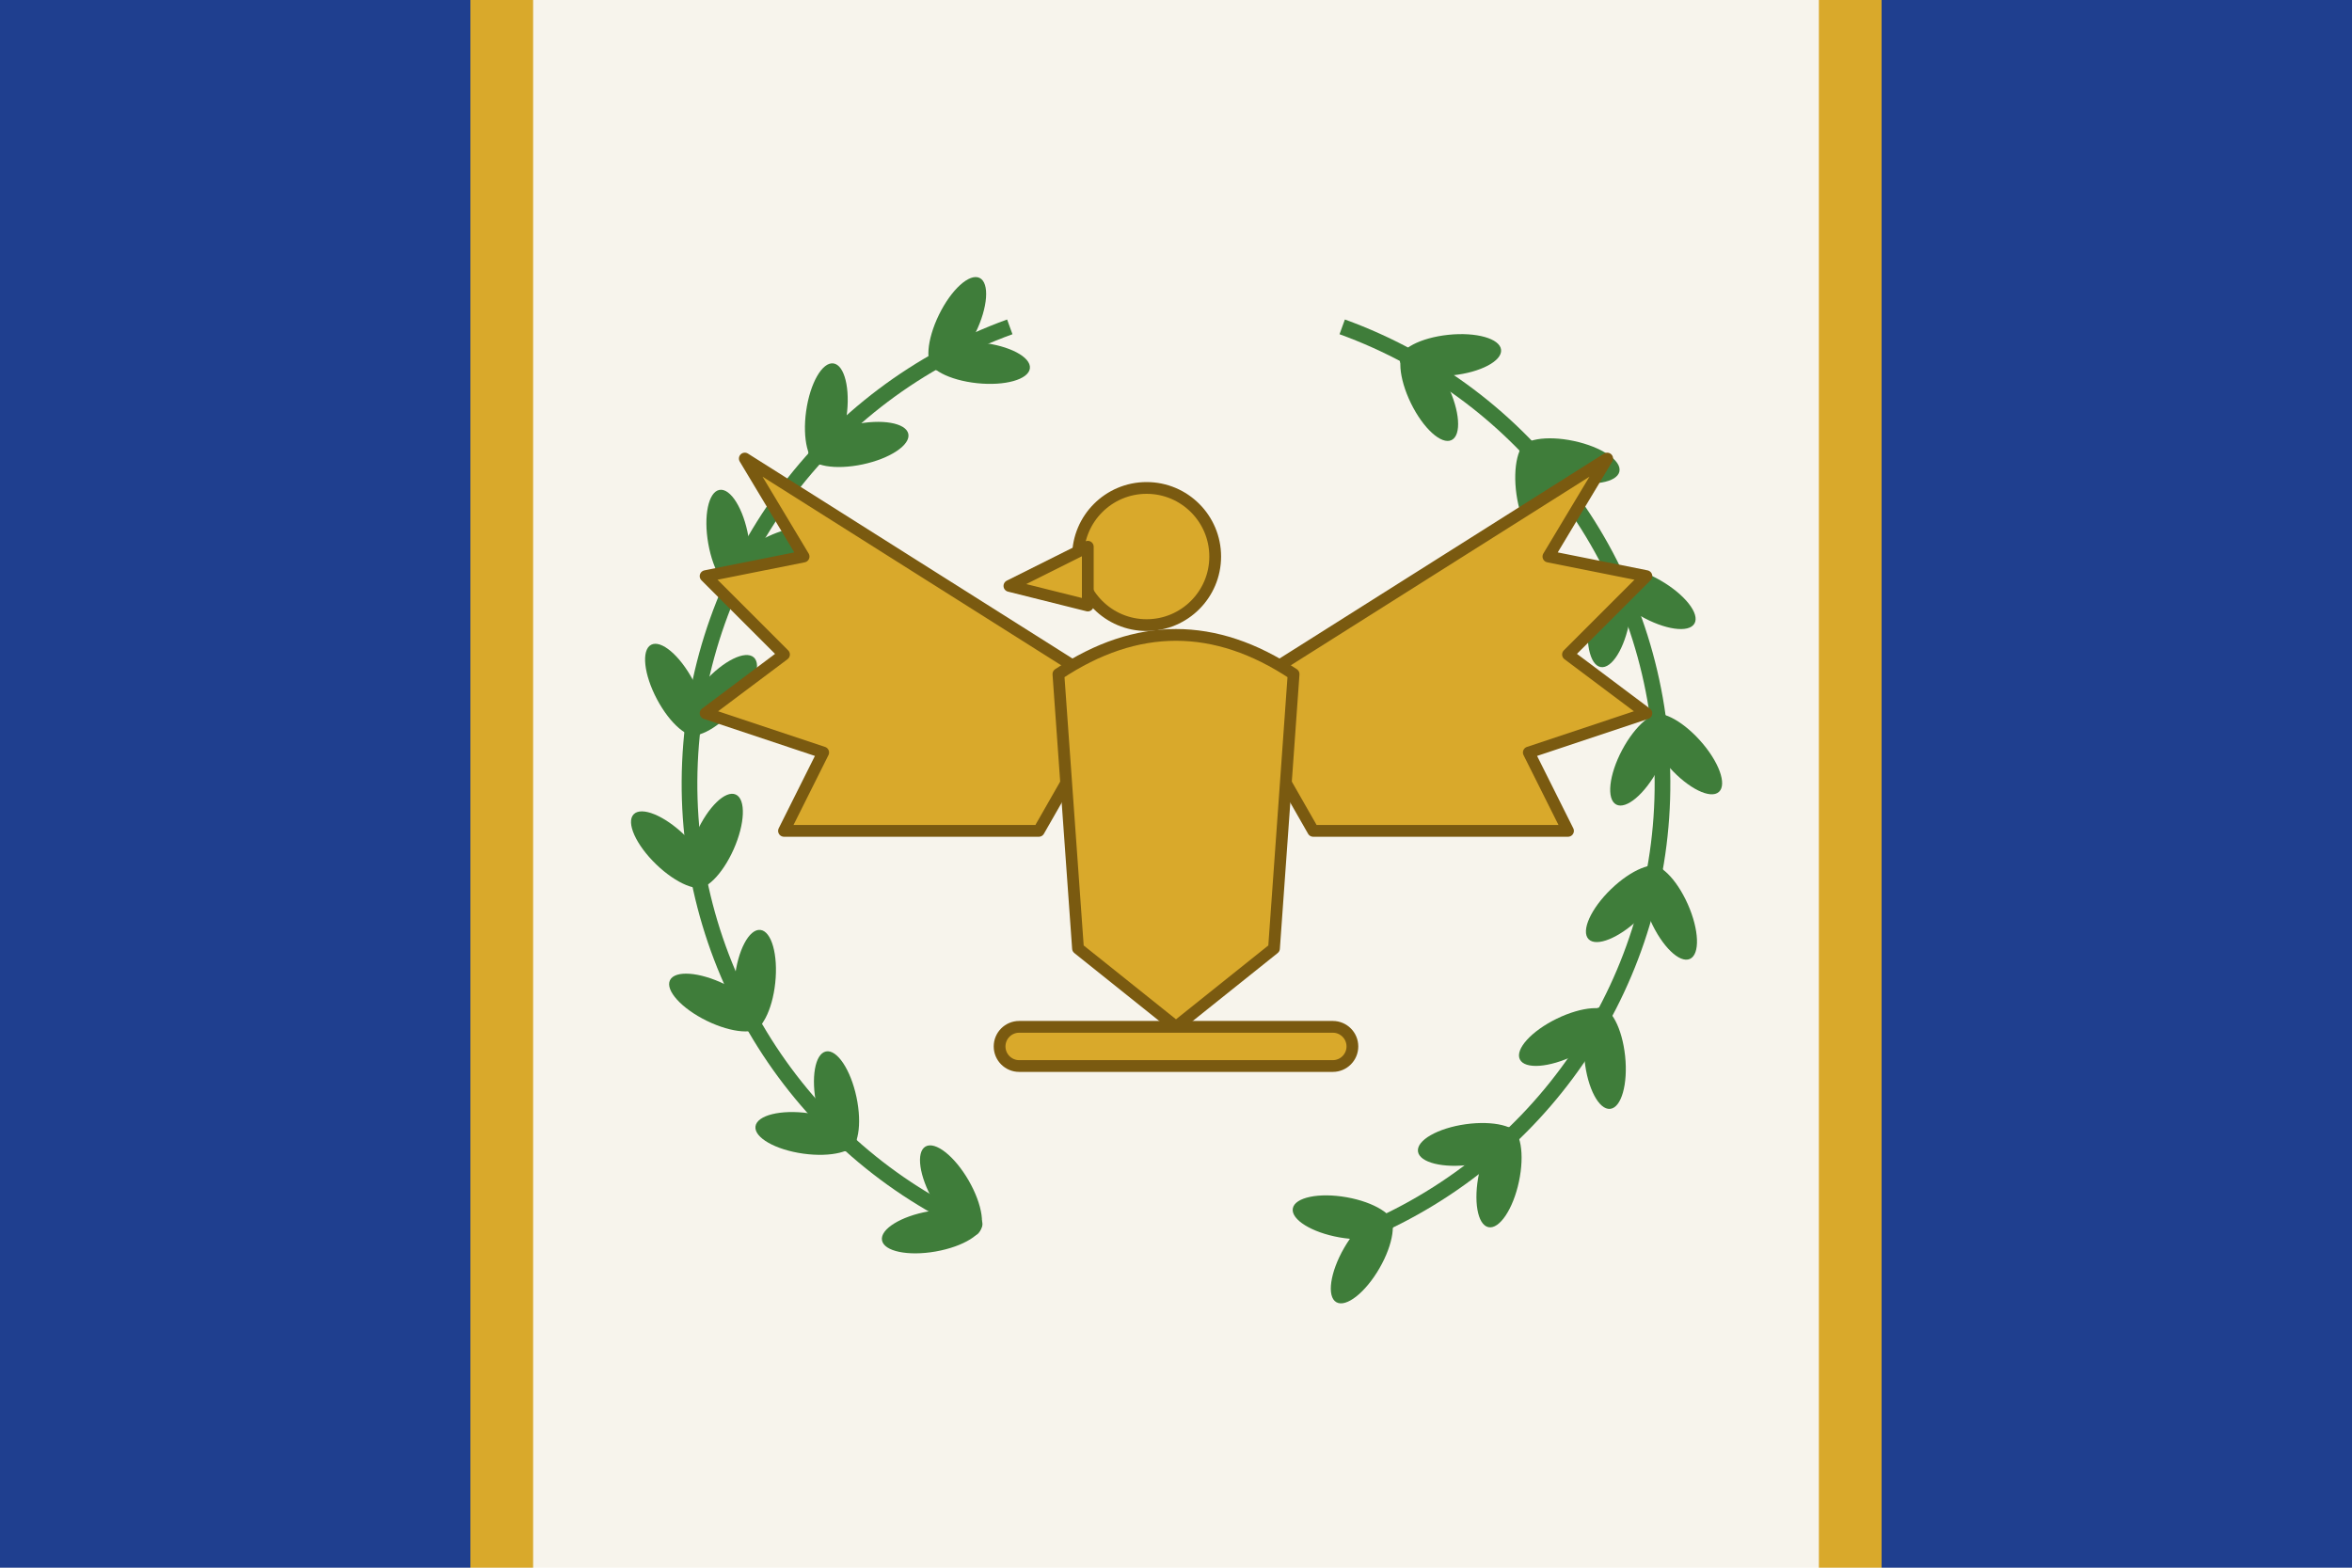
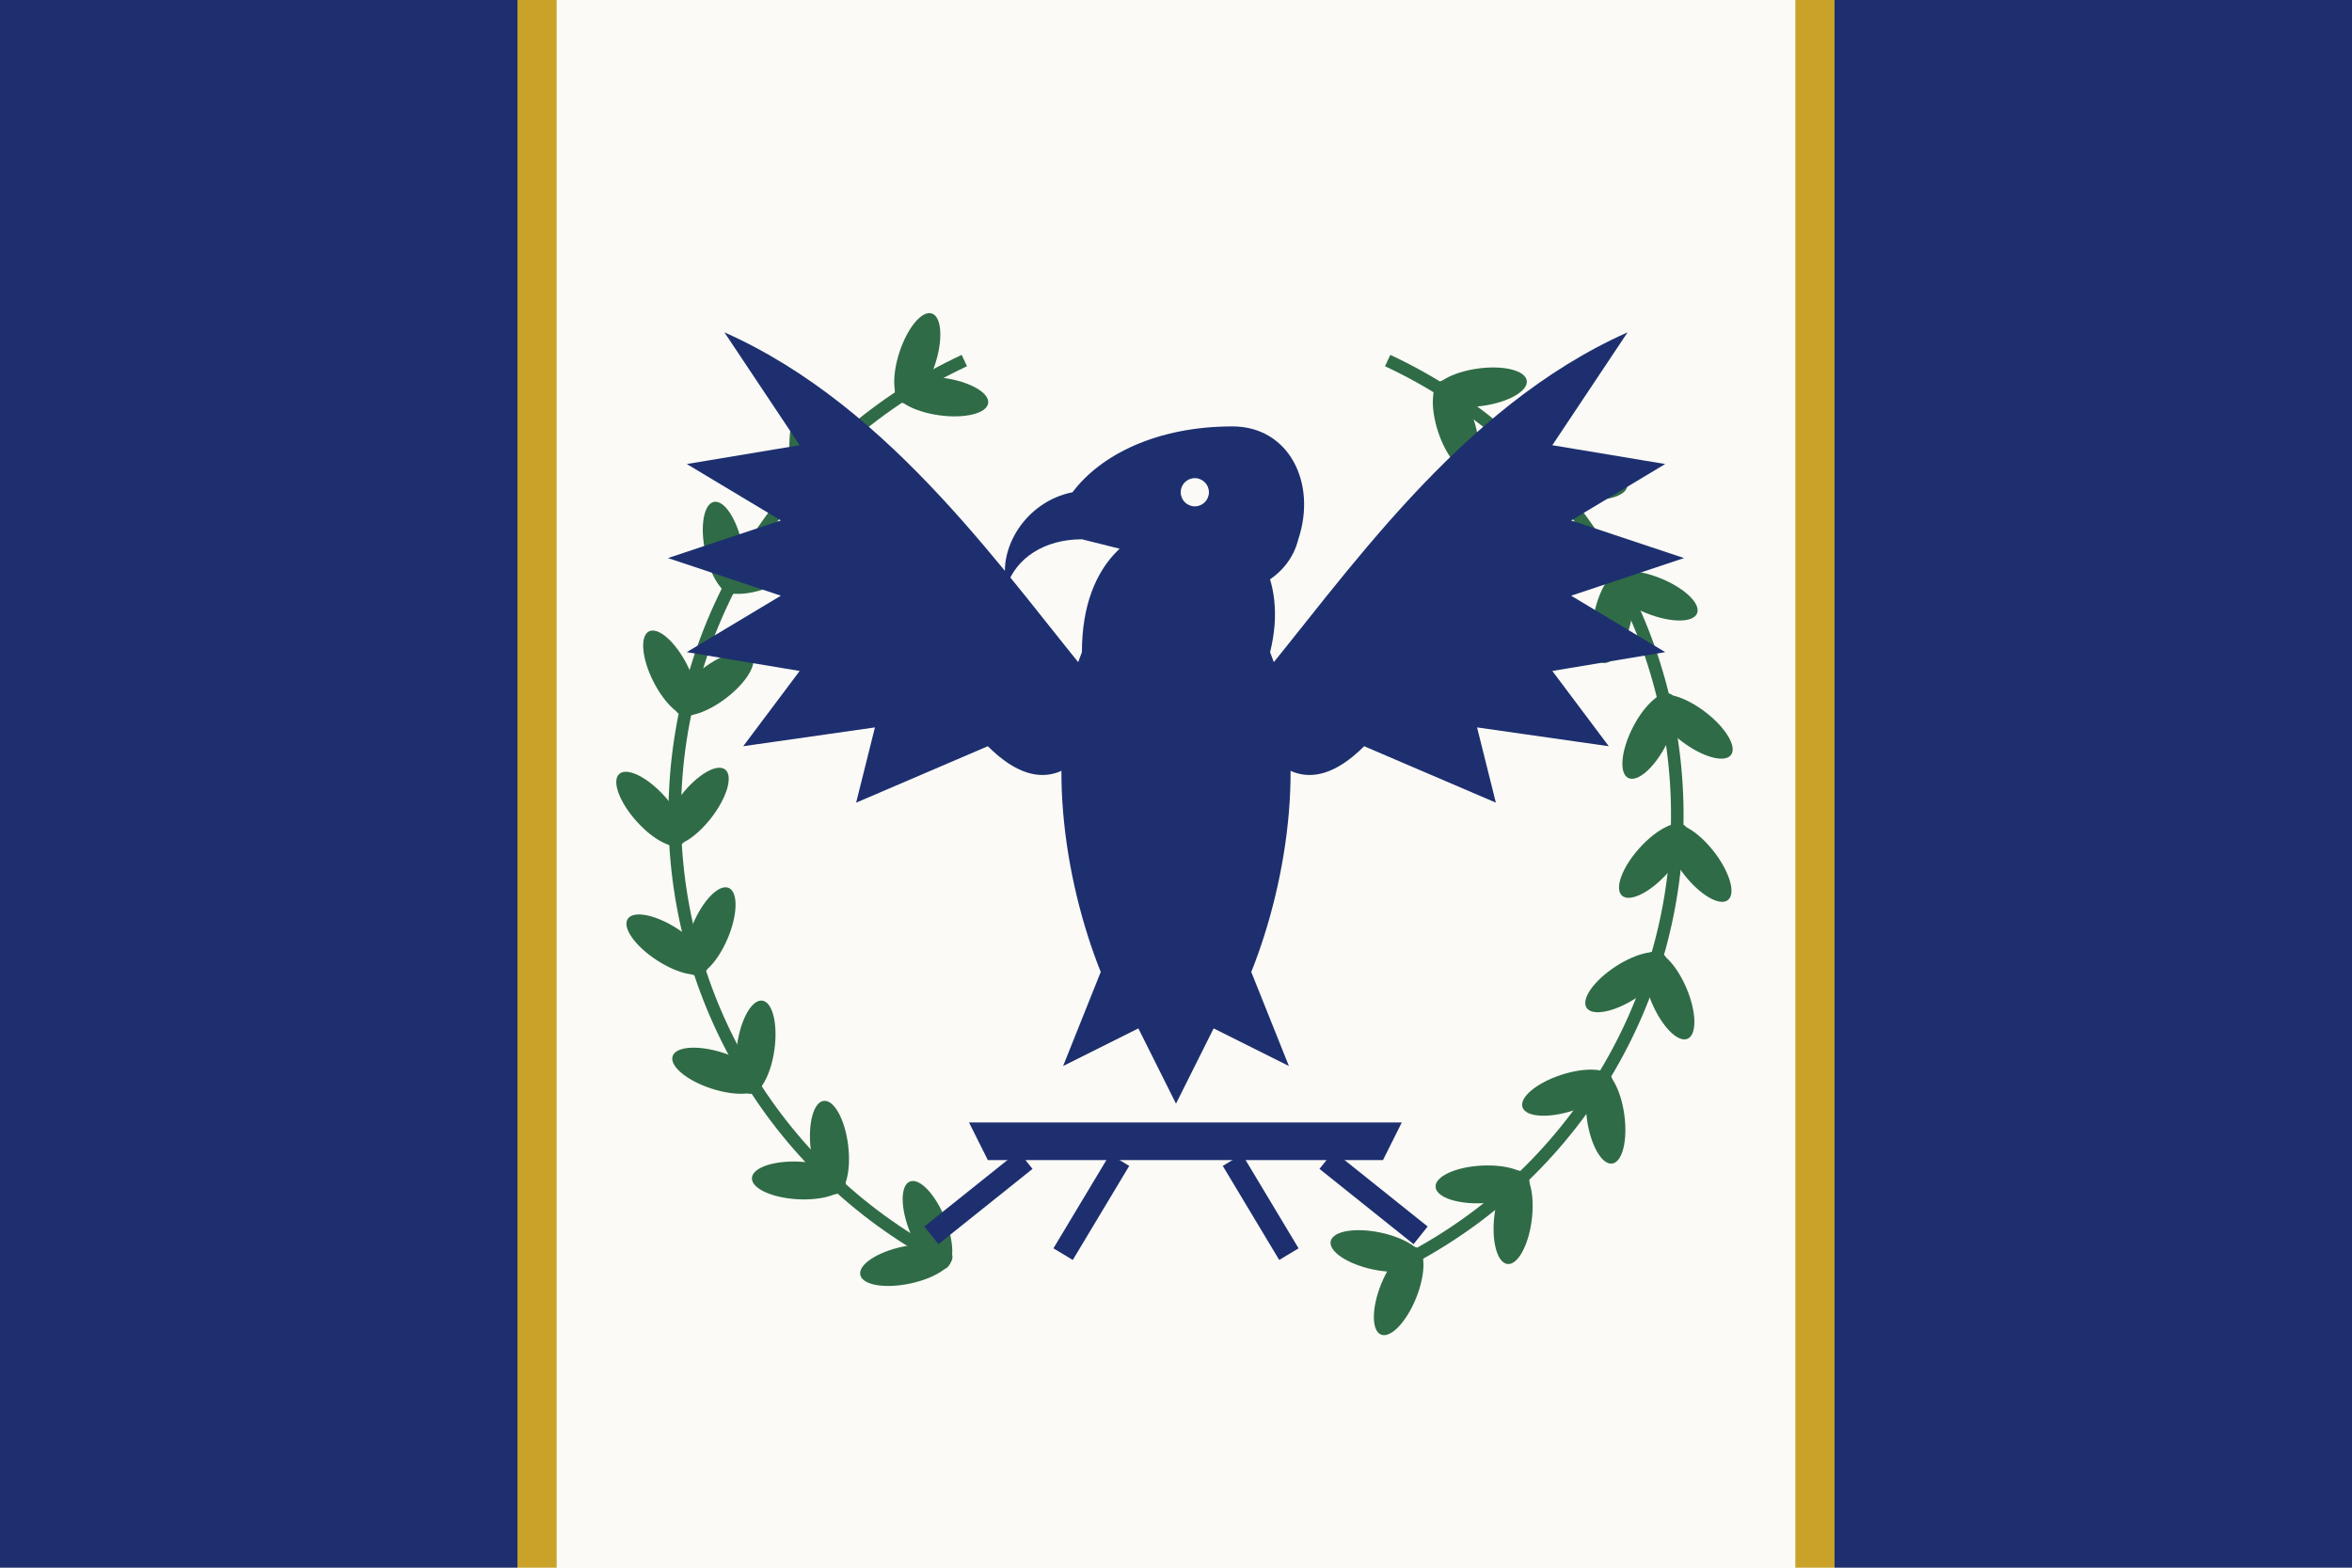
<svg xmlns="http://www.w3.org/2000/svg" viewBox="0 0 300 200" width="1536" height="1024">
-   <rect width="300" height="200" fill="#f7f4ec" />
-   <rect width="60" height="200" fill="#1f3f8f" />
-   <rect x="240" width="60" height="200" fill="#1f3f8f" />
-   <rect x="60" width="8" height="200" fill="#d9a92b" />
-   <rect x="232" width="8" height="200" fill="#d9a92b" />
-   <path d="M123.8,156.2 A62,62 0 0 1 128.8,41.7" fill="none" stroke="#3f7d3a" stroke-width="2" />
-   <ellipse cx="121.3" cy="151.9" rx="6.5" ry="2.6" fill="#3f7d3a" transform="rotate(240 121.3 151.9)" />
-   <ellipse cx="118.9" cy="157.1" rx="6.5" ry="2.6" fill="#3f7d3a" transform="rotate(170 118.9 157.1)" />
-   <ellipse cx="106.7" cy="140.5" rx="6.5" ry="2.6" fill="#3f7d3a" transform="rotate(258 106.7 140.5)" />
-   <ellipse cx="102.8" cy="144.6" rx="6.5" ry="2.6" fill="#3f7d3a" transform="rotate(188 102.8 144.6)" />
-   <ellipse cx="96.3" cy="125.1" rx="6.5" ry="2.6" fill="#3f7d3a" transform="rotate(276 96.3 125.1)" />
-   <ellipse cx="91.3" cy="127.9" rx="6.5" ry="2.6" fill="#3f7d3a" transform="rotate(206 91.3 127.9)" />
-   <ellipse cx="91.2" cy="107.3" rx="6.5" ry="2.6" fill="#3f7d3a" transform="rotate(294 91.2 107.3)" />
-   <ellipse cx="85.5" cy="108.4" rx="6.5" ry="2.6" fill="#3f7d3a" transform="rotate(224 85.5 108.4)" />
-   <ellipse cx="91.8" cy="88.7" rx="6.5" ry="2.6" fill="#3f7d3a" transform="rotate(312 91.8 88.7)" />
-   <ellipse cx="86.1" cy="88.0" rx="6.5" ry="2.6" fill="#3f7d3a" transform="rotate(242 86.1 88.0)" />
-   <ellipse cx="98.1" cy="71.3" rx="6.5" ry="2.6" fill="#3f7d3a" transform="rotate(330 98.1 71.3)" />
-   <ellipse cx="92.9" cy="68.9" rx="6.5" ry="2.6" fill="#3f7d3a" transform="rotate(260 92.9 68.9)" />
-   <ellipse cx="109.5" cy="56.7" rx="6.5" ry="2.6" fill="#3f7d3a" transform="rotate(348 109.5 56.7)" />
-   <ellipse cx="105.4" cy="52.8" rx="6.5" ry="2.6" fill="#3f7d3a" transform="rotate(278 105.4 52.8)" />
-   <ellipse cx="124.9" cy="46.3" rx="6.5" ry="2.6" fill="#3f7d3a" transform="rotate(366 124.9 46.3)" />
-   <ellipse cx="122.1" cy="41.3" rx="6.5" ry="2.6" fill="#3f7d3a" transform="rotate(296 122.1 41.3)" />
-   <path d="M176.2,156.2 A62,62 0 0 0 171.2,41.7" fill="none" stroke="#3f7d3a" stroke-width="2" />
-   <ellipse cx="171.3" cy="155.3" rx="6.5" ry="2.6" fill="#3f7d3a" transform="rotate(190 171.3 155.3)" />
-   <ellipse cx="173.7" cy="160.5" rx="6.5" ry="2.6" fill="#3f7d3a" transform="rotate(120 173.7 160.5)" />
-   <ellipse cx="187.3" cy="146.0" rx="6.5" ry="2.6" fill="#3f7d3a" transform="rotate(172 187.3 146.0)" />
-   <ellipse cx="191.2" cy="150.2" rx="6.5" ry="2.6" fill="#3f7d3a" transform="rotate(102 191.2 150.2)" />
-   <ellipse cx="199.7" cy="132.3" rx="6.5" ry="2.6" fill="#3f7d3a" transform="rotate(154 199.7 132.3)" />
-   <ellipse cx="204.7" cy="135.0" rx="6.5" ry="2.6" fill="#3f7d3a" transform="rotate(84 204.7 135.0)" />
-   <ellipse cx="207.3" cy="115.3" rx="6.5" ry="2.6" fill="#3f7d3a" transform="rotate(136 207.3 115.3)" />
-   <ellipse cx="212.9" cy="116.4" rx="6.5" ry="2.6" fill="#3f7d3a" transform="rotate(66 212.9 116.4)" />
-   <ellipse cx="209.2" cy="96.9" rx="6.5" ry="2.6" fill="#3f7d3a" transform="rotate(118 209.2 96.9)" />
-   <ellipse cx="214.9" cy="96.2" rx="6.5" ry="2.6" fill="#3f7d3a" transform="rotate(48 214.9 96.2)" />
-   <ellipse cx="205.3" cy="78.7" rx="6.5" ry="2.6" fill="#3f7d3a" transform="rotate(100 205.3 78.7)" />
-   <ellipse cx="210.5" cy="76.3" rx="6.5" ry="2.6" fill="#3f7d3a" transform="rotate(30 210.5 76.3)" />
-   <ellipse cx="196.0" cy="62.7" rx="6.5" ry="2.6" fill="#3f7d3a" transform="rotate(82 196.0 62.7)" />
-   <ellipse cx="200.2" cy="58.8" rx="6.5" ry="2.6" fill="#3f7d3a" transform="rotate(12 200.2 58.8)" />
-   <ellipse cx="182.3" cy="50.3" rx="6.5" ry="2.6" fill="#3f7d3a" transform="rotate(64 182.3 50.3)" />
-   <ellipse cx="185.0" cy="45.3" rx="6.5" ry="2.6" fill="#3f7d3a" transform="rotate(-6 185.0 45.3)" />
-   <g transform="translate(150,96) scale(1.25)" fill="#d9a92b" stroke="#7a5a10" stroke-width="1.2" stroke-linejoin="round">
-     <path d="M-6,-6 L-44,-30 L-38,-20 L-48,-18 L-40,-10 L-48,-4 L-36,0 L-40,8 L-14,8Z" />
-     <path d="M6,-6 L44,-30 L38,-20 L48,-18 L40,-10 L48,-4 L36,0 L40,8 L14,8Z" />
-     <path d="M-12,-8 Q0,-16 12,-8 L10,20 L0,28 L-10,20Z" />
-     <circle cx="-3" cy="-20" r="7" />
-     <path d="M-9,-21 L-17,-17 L-9,-15Z" />
-     <rect x="-18" y="28" width="36" height="4" rx="2" />
+   <rect width="300" height="200" fill="#fbfaf6" />
+   <rect width="66" height="200" fill="#1d2f6f" />
+   <rect x="234" width="66" height="200" fill="#1d2f6f" />
+   <rect x="66" width="5" height="200" fill="#c9a227" />
+   <rect x="229" width="5" height="200" fill="#c9a227" />
+   <ellipse cx="118.3" cy="156.3" rx="6" ry="2.4" fill="#2f6b46" transform="rotate(248 118.3 156.3)" />
+   <ellipse cx="115.6" cy="161.4" rx="6" ry="2.4" fill="#2f6b46" transform="rotate(168 115.6 161.4)" />
+   <ellipse cx="105.8" cy="146.4" rx="6" ry="2.4" fill="#2f6b46" transform="rotate(263 105.8 146.4)" />
+   <ellipse cx="101.9" cy="150.6" rx="6" ry="2.4" fill="#2f6b46" transform="rotate(183 101.9 150.6)" />
+   <ellipse cx="96.4" cy="133.6" rx="6" ry="2.4" fill="#2f6b46" transform="rotate(278 96.4 133.6)" />
+   <ellipse cx="91.5" cy="136.6" rx="6" ry="2.4" fill="#2f6b46" transform="rotate(198 91.5 136.6)" />
+   <ellipse cx="90.6" cy="118.8" rx="6" ry="2.4" fill="#2f6b46" transform="rotate(293 90.6 118.8)" />
+   <ellipse cx="85.1" cy="120.5" rx="6" ry="2.4" fill="#2f6b46" transform="rotate(213 85.1 120.5)" />
+   <ellipse cx="88.8" cy="102.9" rx="6" ry="2.4" fill="#2f6b46" transform="rotate(308 88.8 102.9)" />
+   <ellipse cx="83.0" cy="103.2" rx="6" ry="2.4" fill="#2f6b46" transform="rotate(228 83.0 103.2)" />
+   <ellipse cx="91.1" cy="87.2" rx="6" ry="2.4" fill="#2f6b46" transform="rotate(323 91.1 87.2)" />
+   <ellipse cx="85.5" cy="85.9" rx="6" ry="2.4" fill="#2f6b46" transform="rotate(243 85.5 85.9)" />
+   <ellipse cx="97.5" cy="72.6" rx="6" ry="2.4" fill="#2f6b46" transform="rotate(338 97.5 72.6)" />
+   <ellipse cx="92.3" cy="69.9" rx="6" ry="2.4" fill="#2f6b46" transform="rotate(258 92.3 69.9)" />
+   <ellipse cx="107.3" cy="60.1" rx="6" ry="2.4" fill="#2f6b46" transform="rotate(353 107.3 60.1)" />
+   <ellipse cx="103.1" cy="56.2" rx="6" ry="2.4" fill="#2f6b46" transform="rotate(273 103.1 56.2)" />
+   <ellipse cx="120.1" cy="50.6" rx="6" ry="2.4" fill="#2f6b46" transform="rotate(368 120.1 50.6)" />
+   <ellipse cx="117.0" cy="45.7" rx="6" ry="2.4" fill="#2f6b46" transform="rotate(288 117.0 45.7)" />
+   <path d="M120.0,160.5 A64,64 0 0 1 123.0,46.0" fill="none" stroke="#2f6b46" stroke-width="1.6" />
+   <ellipse cx="175.6" cy="159.6" rx="6" ry="2.4" fill="#2f6b46" transform="rotate(192 175.6 159.6)" />
+   <ellipse cx="178.4" cy="164.7" rx="6" ry="2.4" fill="#2f6b46" transform="rotate(112 178.4 164.7)" />
+   <ellipse cx="189.1" cy="151.1" rx="6" ry="2.4" fill="#2f6b46" transform="rotate(177 189.1 151.1)" />
+   <ellipse cx="193.0" cy="155.3" rx="6" ry="2.4" fill="#2f6b46" transform="rotate(97 193.0 155.3)" />
+   <ellipse cx="199.9" cy="139.4" rx="6" ry="2.4" fill="#2f6b46" transform="rotate(162 199.9 139.4)" />
+   <ellipse cx="204.8" cy="142.5" rx="6" ry="2.4" fill="#2f6b46" transform="rotate(82 204.8 142.5)" />
+   <ellipse cx="207.4" cy="125.3" rx="6" ry="2.4" fill="#2f6b46" transform="rotate(147 207.4 125.3)" />
+   <ellipse cx="212.9" cy="127.0" rx="6" ry="2.4" fill="#2f6b46" transform="rotate(67 212.9 127.0)" />
+   <ellipse cx="210.9" cy="109.8" rx="6" ry="2.4" fill="#2f6b46" transform="rotate(132 210.9 109.8)" />
+   <ellipse cx="216.7" cy="110.1" rx="6" ry="2.4" fill="#2f6b46" transform="rotate(52 216.7 110.1)" />
+   <ellipse cx="210.4" cy="93.9" rx="6" ry="2.4" fill="#2f6b46" transform="rotate(117 210.4 93.9)" />
+   <ellipse cx="216.0" cy="92.7" rx="6" ry="2.4" fill="#2f6b46" transform="rotate(37 216.0 92.7)" />
+   <ellipse cx="205.7" cy="78.7" rx="6" ry="2.4" fill="#2f6b46" transform="rotate(102 205.7 78.7)" />
+   <ellipse cx="210.9" cy="76.0" rx="6" ry="2.4" fill="#2f6b46" transform="rotate(22 210.9 76.0)" />
+   <ellipse cx="197.3" cy="65.2" rx="6" ry="2.4" fill="#2f6b46" transform="rotate(87 197.3 65.2)" />
+   <ellipse cx="201.6" cy="61.3" rx="6" ry="2.4" fill="#2f6b46" transform="rotate(7 201.6 61.3)" />
+   <ellipse cx="185.7" cy="54.3" rx="6" ry="2.4" fill="#2f6b46" transform="rotate(72 185.7 54.3)" />
+   <ellipse cx="188.8" cy="49.4" rx="6" ry="2.4" fill="#2f6b46" transform="rotate(-8 188.8 49.4)" />
+   <path d="M180.0,160.5 A64,64 0 0 0 177.0,46.0" fill="none" stroke="#2f6b46" stroke-width="1.6" />
+   <g transform="translate(150,100) scale(1.2)">
+     <g id="eagle">
+       <path d="M-8,-10 C-18,-22 -30,-40 -48,-48 L-40,-36 L-52,-34 L-42,-28 L-54,-24 L-42,-20 L-52,-14 L-40,-12 L-46,-4 L-32,-6 L-34,2 L-20,-4 C-14,2 -10,-2 -8,-6Z" fill="#1d2f6f" />
+       <path d="M8,-10 C18,-22 30,-40 48,-48 L40,-36 L52,-34 L42,-28 L54,-24 L42,-20 L52,-14 L40,-12 L46,-4 L32,-6 L34,2 L20,-4 C14,2 10,-2 8,-6Z" fill="#1d2f6f" />
+       <path d="M-10,-14 C-10,-24 -4,-28 2,-28 C8,-28 12,-22 10,-14 C14,-4 12,10 8,20 L12,30 L4,26 L0,34 L-4,26 L-12,30 L-8,20 C-12,10 -14,-4 -10,-14Z" fill="#1d2f6f" />
+       <path d="M6,-38 C12,-38 15,-32 13,-26 C12,-22 8,-20 4,-20 C0,-20 -4,-22 -6,-25 L-10,-26 C-14,-26 -17,-24 -18,-21 C-19,-25 -16,-30 -11,-31 C-8,-35 -2,-38 6,-38Z" fill="#1d2f6f" />
+       <circle cx="2" cy="-31" r="1.5" fill="#fbfaf6" />
+       <path d="M-22,36 L24,36 L22,40 L-20,40Z" fill="#1d2f6f" />
+       <path d="M-16,40 L-26,48 M-6,40 L-12,50 M6,40 L12,50 M16,40 L26,48" stroke-width="2.4" stroke="#1d2f6f" fill="none" />
+     </g>
  </g>
</svg>
